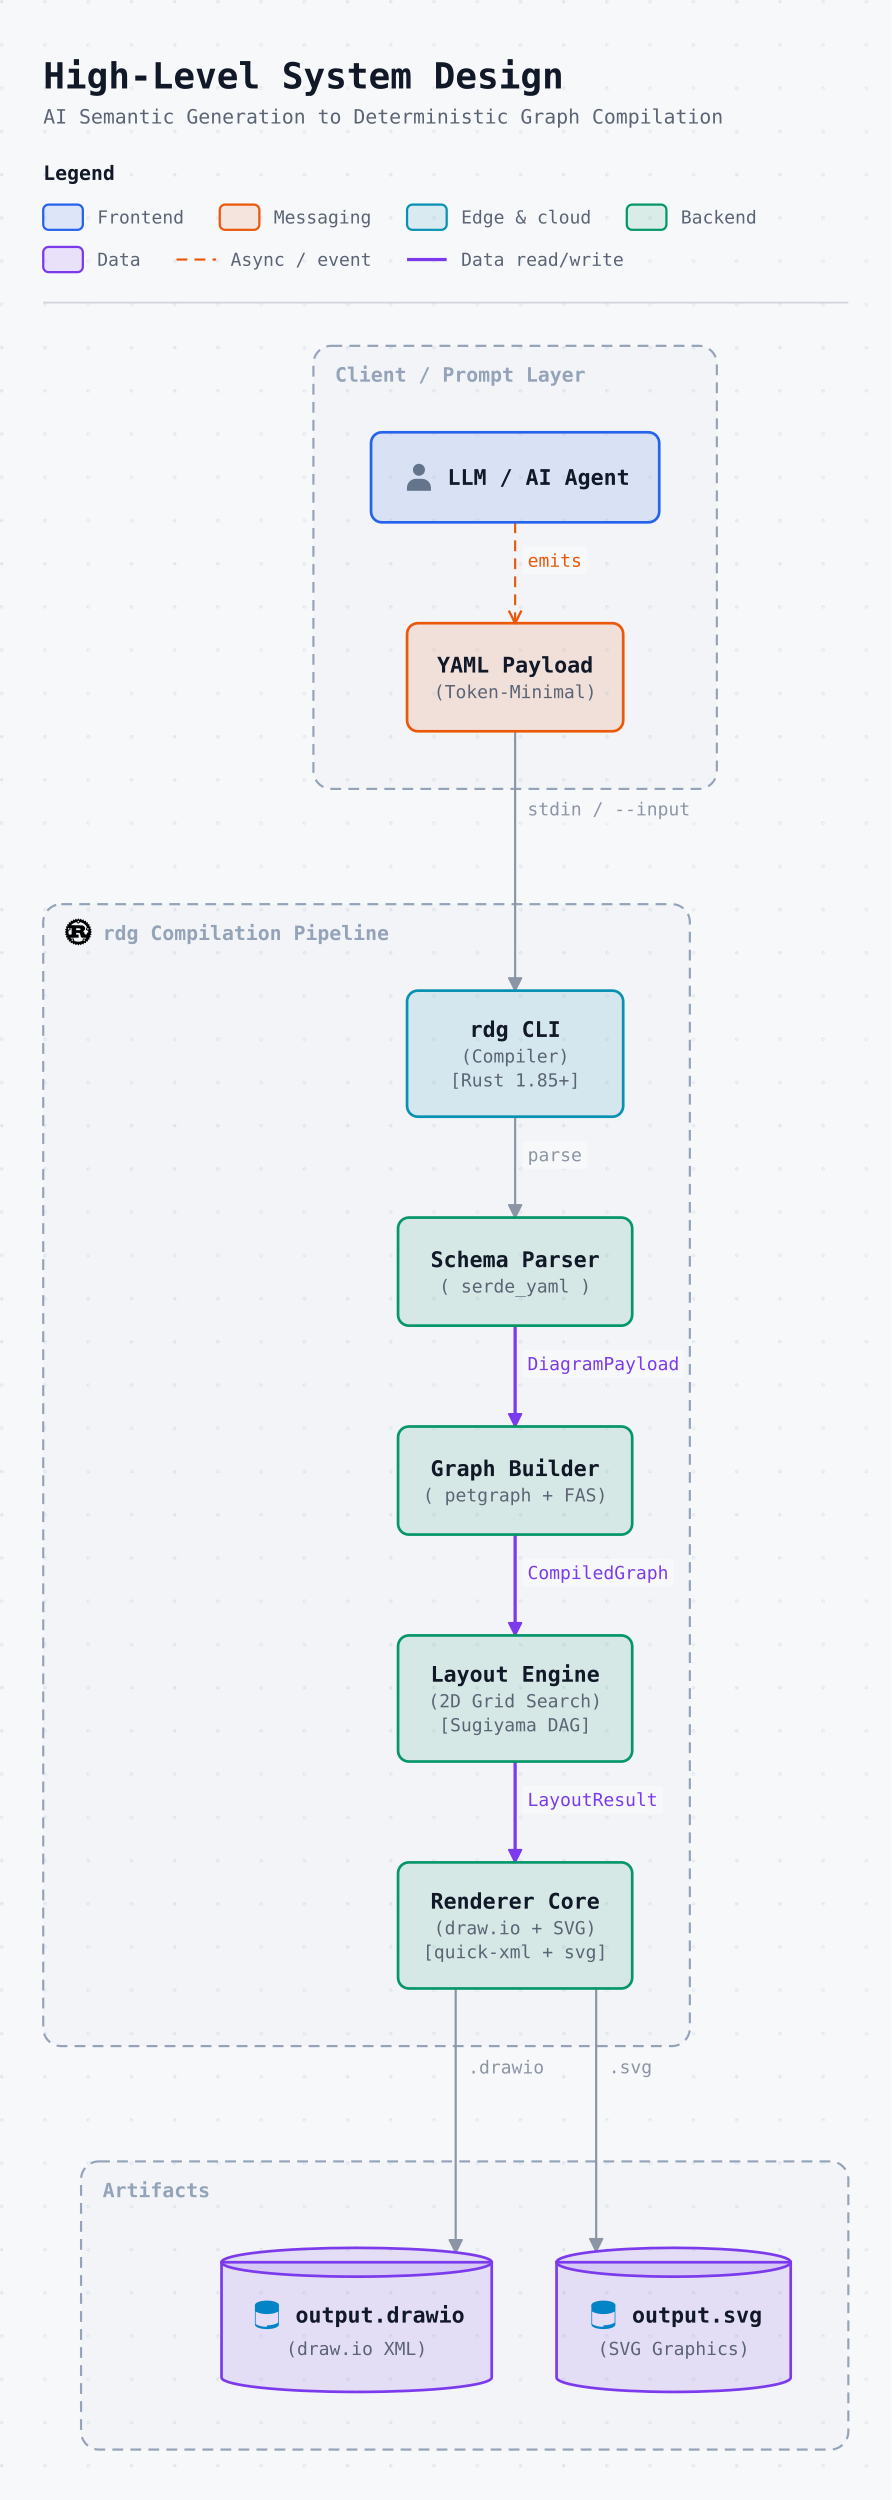
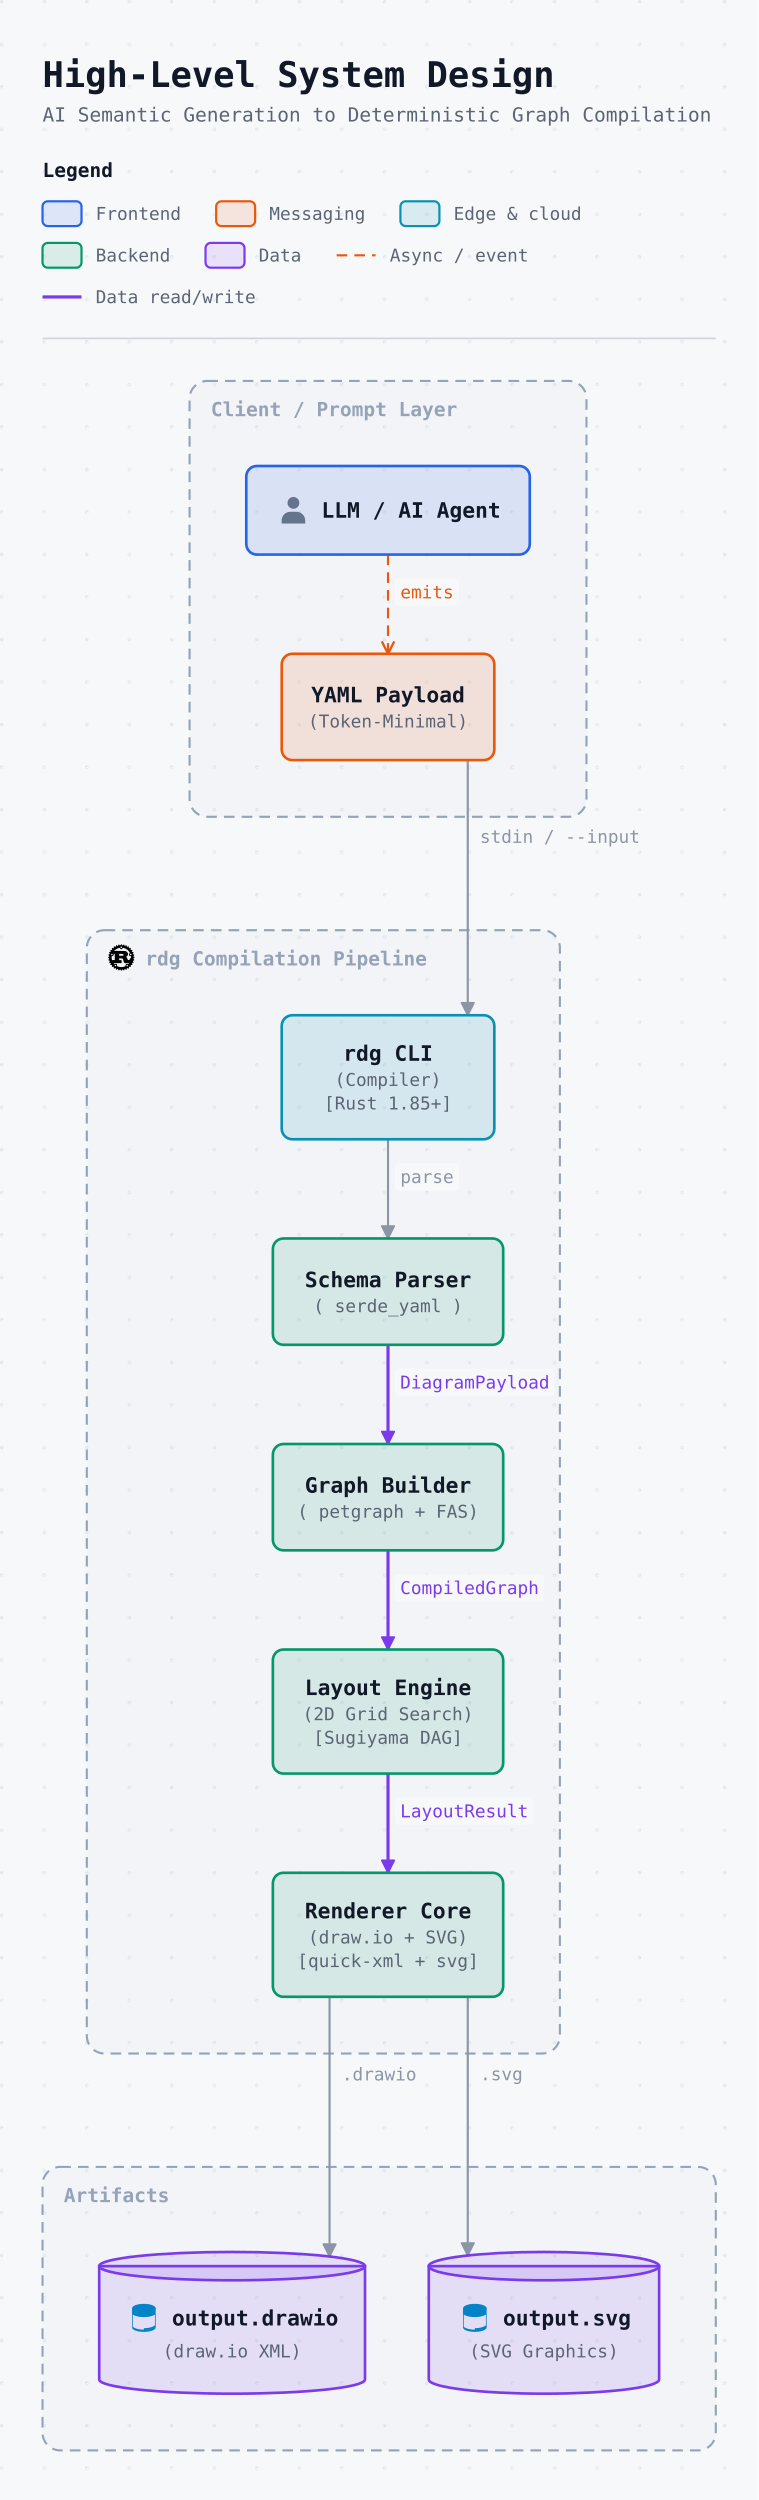
- <svg xmlns="http://www.w3.org/2000/svg" version="1.1" width="495" height="1388" viewBox="0 0 495 1388" font-family="JetBrains Mono, ui-monospace, SFMono-Regular, Menlo, Consolas, monospace">
+ <svg xmlns="http://www.w3.org/2000/svg" version="1.1" width="428" height="1411" viewBox="0 0 428 1411" font-family="JetBrains Mono, ui-monospace, SFMono-Regular, Menlo, Consolas, monospace">
  <defs>
    <pattern id="canvas-grid" width="24" height="24" patternUnits="userSpaceOnUse">
      <circle cx="1" cy="1" r="1" fill="#e3e7ed" />
    </pattern>
    <marker id="marker-arrow-2" viewBox="-1 -1 9 9" refX="7" refY="3.5" markerWidth="9" markerHeight="9" markerUnits="userSpaceOnUse" orient="auto-start-reverse">
      <path d="M0 0 L7 3.5 L0 7 Z" fill="#7c3aed" stroke="#7c3aed" stroke-width="1" stroke-linejoin="round" />
    </marker>
    <marker id="marker-arrow-1" viewBox="-1 -1 9 9" refX="7" refY="3.5" markerWidth="9" markerHeight="9" markerUnits="userSpaceOnUse" orient="auto-start-reverse">
      <path d="M0 0 L7 3.5 L0 7 Z" fill="#8b95a5" stroke="#8b95a5" stroke-width="1" stroke-linejoin="round" />
    </marker>
    <marker id="marker-open-0" viewBox="-1 -1 9 9" refX="7" refY="3.5" markerWidth="9" markerHeight="9" markerUnits="userSpaceOnUse" orient="auto-start-reverse">
      <path d="M0 0 L7 3.5 L0 7" fill="none" stroke="#ea580c" stroke-width="1.3" stroke-linejoin="round" />
    </marker>
  </defs>
  <rect width="100%" height="100%" fill="#f7f8fa" />
  <rect width="100%" height="100%" fill="url(#canvas-grid)" />
  <text x="24.0" y="49.1" text-anchor="start" font-size="20" font-weight="bold" fill="#111827">High-Level System Design</text>
  <text x="24.0" y="68.6" text-anchor="start" font-size="11" fill="#5b6474">AI Semantic Generation to Deterministic Graph Compilation</text>
-   <rect x="174.0" y="192.0" width="224.0" height="246.0" rx="10.0" fill="#94a3b8" fill-opacity="0.050" stroke="#94a3b8" stroke-width="1.2" stroke-dasharray="6 4" />
-   <text x="186.0" y="211.9" font-size="11" font-weight="bold" fill="#94a3b8">Client / Prompt Layer</text>
-   <rect x="24.0" y="502.0" width="359.0" height="634.0" rx="10.0" fill="#94a3b8" fill-opacity="0.050" stroke="#94a3b8" stroke-width="1.2" stroke-dasharray="6 4" />
-   <svg class="node-tech-icon" x="36.0" y="509.9" width="15.0" height="15.0" viewBox="0 0 128 128" preserveAspectRatio="xMidYMid meet">
+   <rect x="107.0" y="215.0" width="224.0" height="246.0" rx="10.0" fill="#94a3b8" fill-opacity="0.050" stroke="#94a3b8" stroke-width="1.2" stroke-dasharray="6 4" />
+   <text x="119.0" y="234.9" font-size="11" font-weight="bold" fill="#94a3b8">Client / Prompt Layer</text>
+   <rect x="49.0" y="525.0" width="267.0" height="634.0" rx="10.0" fill="#94a3b8" fill-opacity="0.050" stroke="#94a3b8" stroke-width="1.2" stroke-dasharray="6 4" />
+   <svg class="node-tech-icon" x="61.0" y="532.9" width="15.0" height="15.0" viewBox="0 0 128 128" preserveAspectRatio="xMidYMid meet">
    <path d="M62.96.242c-.232.135-1.203 1.528-2.16 3.097-2.4 3.94-2.426 3.942-5.65.55-2.098-2.208-2.605-2.612-3.28-2.607-.44.002-.995.152-1.235.332-.24.18-.916 1.612-1.504 3.183-1.346 3.6-1.41 3.715-2.156 3.86-.46.086-1.343-.407-3.463-1.929-1.565-1.125-3.1-2.045-3.411-2.045-1.291 0-1.655.706-2.27 4.4-.78 4.697-.754 4.681-4.988 2.758-1.71-.776-3.33-1.41-3.603-1.41-.274 0-.792.293-1.15.652-.652.652-.653.655-.475 4.246l.178 3.595-.68.364c-.602.322-1.017.283-3.684-.348-3.48-.822-4.216-.8-4.92.15l-.516.693.692 2.964c.38 1.63.745 3.2.814 3.487.067.287-.05.746-.26 1.02-.348.448-.717.49-3.94.44-5.452-.086-5.761.382-3.51 5.3.718 1.56 1.305 2.98 1.305 3.15 0 .898-.717 1.224-3.794 1.727-1.722.28-3.218.51-3.326.51-.107 0-.43.235-.717.522-.937.936-.671 1.816 1.453 4.814 2.646 3.735 2.642 3.75-1.73 5.421-4.971 1.902-5.072 2.37-1.287 5.96 3.525 3.344 3.53 3.295-.461 5.804C.208 62.8.162 62.846.085 63.876c-.093 1.253-.071 1.275 3.538 3.48 3.57 2.18 3.57 2.246.067 5.56C-.078 76.48.038 77 5.013 78.877c4.347 1.64 4.353 1.66 1.702 5.394-1.502 2.117-1.981 3-1.981 3.653 0 1.223.637 1.535 4.44 2.174 3.206.54 3.92.857 3.92 1.741 0 .182-.588 1.612-1.307 3.177-2.236 4.87-1.981 5.275 3.31 5.275 4.93 0 4.799-.15 3.737 4.294-.8 3.35-.813 3.992-.088 4.715.554.556 1.6.494 4.87-.289 2.499-.596 2.937-.637 3.516-.328l.66.354-.177 3.594c-.178 3.593-.177 3.595.475 4.248.358.36.884.652 1.165.652.282 0 1.903-.63 3.604-1.404 4.22-1.916 4.194-1.932 4.973 2.75.617 3.711.977 4.4 2.294 4.4.327 0 1.83-.88 3.34-1.958 2.654-1.893 3.342-2.19 4.049-1.74.182.115.89 1.67 1.572 3.455 1.003 2.625 1.37 3.31 1.929 3.576 1.062.51 1.72.1 4.218-2.62 3.016-3.286 3.14-3.27 5.602.72 2.72 4.406 3.424 4.396 6.212-.089 2.402-3.864 2.374-3.862 5.621-.47 2.157 2.25 2.616 2.61 3.343 2.61.464 0 1.019-.175 1.23-.388.214-.213.92-1.786 1.568-3.496.649-1.71 1.321-3.2 1.495-3.31.687-.436 1.398-.13 4.048 1.752 1.56 1.108 3.028 1.96 3.377 1.96 1.296 0 1.764-.92 2.302-4.535.46-3.082.554-3.378 1.16-3.685.596-.302.954-.2 3.75 1.07 1.701.77 3.323 1.402 3.604 1.402.282 0 .816-.302 1.184-.672l.672-.67-.184-3.448c-.177-3.29-.16-3.468.364-3.943.54-.488.596-.486 3.615.204 3.656.835 4.338.857 5.025.17.671-.67.664-.818-.254-4.69-1.03-4.346-1.168-4.19 3.78-4.19 3.374 0 3.75-.049 4.18-.523.718-.793.547-1.702-.896-4.779-.729-1.55-1.32-2.96-1.315-3.135.024-.914.743-1.227 4.065-1.767 2.033-.329 3.553-.71 3.829-.96.923-.833.584-1.918-1.523-4.873-2.642-3.703-2.63-3.738 1.599-5.297 5.064-1.866 5.209-2.488 1.419-6.09-3.51-3.335-3.512-3.317.333-5.677 4.648-2.853 4.655-3.496.082-6.335-3.933-2.44-3.93-2.406-.405-5.753 3.78-3.593 3.678-4.063-1.295-5.965-4.388-1.679-4.402-1.72-1.735-5.38 1.588-2.18 1.982-2.903 1.982-3.65 0-1.306-.586-1.598-4.436-2.22-3.216-.52-3.924-.835-3.924-1.75 0-.174.588-1.574 1.307-3.113 1.406-3.013 1.604-4.22.808-4.94-.428-.387-1-.443-4.067-.392-3.208.054-3.618.008-4.063-.439-.486-.488-.48-.557.278-3.725.931-3.88.935-3.975.17-4.694-.777-.73-1.262-.718-4.826.121-2.597.612-3.027.653-3.617.337l-.67-.36.185-3.582.186-3.58-.67-.67c-.369-.37-.891-.67-1.163-.67-.27 0-1.884.64-3.583 1.421-2.838 1.306-3.143 1.393-3.757 1.072-.612-.32-.714-.637-1.237-3.829-.603-3.693-.977-4.412-2.288-4.412-.311 0-1.853.925-3.426 2.055-2.584 1.856-2.93 2.032-3.574 1.807-.533-.186-.843-.59-1.221-1.599-.28-.742-.817-2.172-1.194-3.177-.762-2.028-1.187-2.482-2.328-2.482-.637 0-1.213.458-3.28 2.604-3.25 3.375-3.261 3.374-5.65-.545C66.073 1.78 65.075.382 64.81.24c-.597-.32-1.3-.32-1.85.002m2.96 11.798c2.83 2.014 1.326 6.75-2.144 6.75-3.368 0-5.064-4.057-2.66-6.36 1.358-1.3 3.304-1.459 4.805-.39m-3.558 12.507c1.855.705 2.616.282 6.852-3.8l3.182-3.07 1.347.18c4.225.56 12.627 4.25 17.455 7.666 4.436 3.14 10.332 9.534 12.845 13.93l.537.942-2.38 5.364c-1.31 2.95-2.382 5.673-2.382 6.053 0 .878.576 2.267 1.13 2.726.234.195 2.457 1.265 4.939 2.378l4.51 2.025.178 1.148c.23 1.495.26 5.167.052 6.21l-.163.816h-2.575c-2.987 0-2.756-.267-2.918 3.396-.118 2.656-.76 4.124-2.22 5.075-2.377 1.551-6.304 1.27-7.97-.57-.255-.284-.752-1.705-1.105-3.16-1.03-4.254-2.413-6.64-5.193-8.965-.878-.733-1.595-1.418-1.595-1.522 0-.102.965-.915 2.145-1.803 4.298-3.24 6.77-7.012 7.04-10.747.519-7.126-5.158-13.767-13.602-15.92-2.002-.51-2.857-.526-27.624-.526-14.057 0-25.56-.092-25.56-.204 0-.263 3.125-3.295 4.965-4.816 5.054-4.178 11.618-7.465 18.417-9.22l2.35-.61 3.34 3.387c1.839 1.863 3.64 3.5 4.003 3.637M20.3 46.34c1.539 1.008 2.17 3.54 1.26 5.062-1.405 2.356-4.966 2.455-6.373.178-2.046-3.309 1.895-7.349 5.113-5.24m90.672.13c4.026 2.454.906 8.493-3.404 6.586-2.877-1.273-2.97-5.206-.155-6.64 1.174-.6 2.523-.579 3.56.053M32.163 61.5v15.02h-13.28l-.526-2.285c-1.036-4.5-1.472-9.156-1.211-12.969l.182-2.679 4.565-2.047c2.864-1.283 4.706-2.262 4.943-2.625 1.038-1.584.94-2.715-.518-5.933l-.68-1.502h6.523V61.5M70.39 47.132c2.843.74 4.345 2.245 4.349 4.355.002 1.55-.765 2.52-2.67 3.38-1.348.61-1.562.625-10.063.708l-8.686.084v-8.92h7.782c6.078 0 8.112.086 9.288.393m-2.934 21.554c1.41.392 3.076 1.616 3.93 2.888.898 1.337 1.423 3.076 2.667 8.836 1.05 4.87 1.727 6.46 3.62 8.532 2.345 2.566 1.8 2.466 13.514 2.466 5.61 0 10.198.09 10.198.2 0 .197-3.863 4.764-4.03 4.764-.048 0-2.066-.422-4.484-.939-6.829-1.458-7.075-1.287-8.642 6.032l-1.008 4.702-.91.448c-1.518.75-6.453 2.292-9.01 2.82-4.228.87-8.828 1.162-12.871.821-6.893-.585-16.02-3.259-16.377-4.8-.075-.327-.535-2.443-1.018-4.704-.485-2.26-1.074-4.404-1.31-4.764-1.13-1.724-2.318-1.83-7.547-.674-1.98.44-3.708.796-3.84.796-.248 0-3.923-4.249-3.923-4.535 0-.09 8.728-.194 19.396-.23l19.395-.066.07-6.89c.05-4.865-.018-6.997-.23-7.25-.234-.284-1.485-.358-6.011-.358H53.32v-8.36l6.597.001c3.626.002 7.02.12 7.539.264M37.57 100.02c3.084 1.88 1.605 6.804-2.043 6.8-3.74 0-5.127-4.88-1.94-6.826 1.055-.643 2.908-.63 3.983.026m56.48.206c1.512 1.108 2.015 3.413 1.079 4.95-2.46 4.034-8.612.827-6.557-3.419 1.01-2.085 3.695-2.837 5.478-1.53" />
  </svg>
-   <text x="57.0" y="521.9" font-size="11" font-weight="bold" fill="#94a3b8">rdg Compilation Pipeline</text>
-   <rect x="45.0" y="1200.0" width="426.0" height="160.0" rx="10.0" fill="#94a3b8" fill-opacity="0.050" stroke="#94a3b8" stroke-width="1.2" stroke-dasharray="6 4" />
-   <text x="57.0" y="1219.9" font-size="11" font-weight="bold" fill="#94a3b8">Artifacts</text>
-   <path d="M 286.0 290.0 L 286.0 346.0" fill="none" stroke="#ea580c" stroke-width="1.2" stroke-dasharray="6 4" marker-end="url(#marker-open-0)" />
-   <path d="M 286.0 406.0 L 286.0 550.0" fill="none" stroke="#8b95a5" stroke-width="1.2" marker-end="url(#marker-arrow-1)" />
-   <path d="M 286.0 620.0 L 286.0 676.0" fill="none" stroke="#8b95a5" stroke-width="1.2" marker-end="url(#marker-arrow-1)" />
-   <path d="M 286.0 736.0 L 286.0 792.0" fill="none" stroke="#7c3aed" stroke-width="1.8" marker-end="url(#marker-arrow-2)" />
-   <path d="M 286.0 852.0 L 286.0 908.0" fill="none" stroke="#7c3aed" stroke-width="1.8" marker-end="url(#marker-arrow-2)" />
-   <path d="M 286.0 978.0 L 286.0 1034.0" fill="none" stroke="#7c3aed" stroke-width="1.8" marker-end="url(#marker-arrow-2)" />
-   <path d="M 253.0 1104.0 L 253.0 1250.6" fill="none" stroke="#8b95a5" stroke-width="1.2" marker-end="url(#marker-arrow-1)" />
-   <path d="M 331.0 1104.0 L 331.0 1250.0" fill="none" stroke="#8b95a5" stroke-width="1.2" marker-end="url(#marker-arrow-1)" />
-   <rect fill="#2563eb" fill-opacity="0.122" stroke="#2563eb" stroke-width="1.5" x="206.0" y="240.0" width="160.0" height="50.0" rx="6.0" />
-   <svg class="node-tech-icon" x="222.6" y="255.0" width="20.0" height="20.0" viewBox="0 0 24 24" preserveAspectRatio="xMidYMid meet">
+   <text x="82.0" y="544.9" font-size="11" font-weight="bold" fill="#94a3b8">rdg Compilation Pipeline</text>
+   <rect x="24.0" y="1223.0" width="380.0" height="160.0" rx="10.0" fill="#94a3b8" fill-opacity="0.050" stroke="#94a3b8" stroke-width="1.2" stroke-dasharray="6 4" />
+   <text x="36.0" y="1242.9" font-size="11" font-weight="bold" fill="#94a3b8">Artifacts</text>
+   <path d="M 219.0 313.0 L 219.0 369.0" fill="none" stroke="#ea580c" stroke-width="1.2" stroke-dasharray="6 4" marker-end="url(#marker-open-0)" />
+   <path d="M 264.0 429.0 L 264.0 573.0" fill="none" stroke="#8b95a5" stroke-width="1.2" marker-end="url(#marker-arrow-1)" />
+   <path d="M 219.0 643.0 L 219.0 699.0" fill="none" stroke="#8b95a5" stroke-width="1.2" marker-end="url(#marker-arrow-1)" />
+   <path d="M 219.0 759.0 L 219.0 815.0" fill="none" stroke="#7c3aed" stroke-width="1.8" marker-end="url(#marker-arrow-2)" />
+   <path d="M 219.0 875.0 L 219.0 931.0" fill="none" stroke="#7c3aed" stroke-width="1.8" marker-end="url(#marker-arrow-2)" />
+   <path d="M 219.0 1001.0 L 219.0 1057.0" fill="none" stroke="#7c3aed" stroke-width="1.8" marker-end="url(#marker-arrow-2)" />
+   <path d="M 186.0 1127.0 L 186.0 1273.6" fill="none" stroke="#8b95a5" stroke-width="1.2" marker-end="url(#marker-arrow-1)" />
+   <path d="M 264.0 1127.0 L 264.0 1273.0" fill="none" stroke="#8b95a5" stroke-width="1.2" marker-end="url(#marker-arrow-1)" />
+   <rect fill="#2563eb" fill-opacity="0.122" stroke="#2563eb" stroke-width="1.5" x="139.0" y="263.0" width="160.0" height="50.0" rx="6.0" />
+   <svg class="node-tech-icon" x="155.6" y="278.0" width="20.0" height="20.0" viewBox="0 0 24 24" preserveAspectRatio="xMidYMid meet">
    <g>
      <circle cx="12" cy="7" r="4" fill="#64748b" />
      <path fill="#64748b" d="M4 21v-2a6 6 0 0 1 6-6h4a6 6 0 0 1 6 6v2H4z" />
    </g>
  </svg>
-   <text x="299.0" y="269.2" text-anchor="middle" font-size="12" font-weight="bold" fill="#111827">
+   <text x="232.0" y="292.2" text-anchor="middle" font-size="12" font-weight="bold" fill="#111827">
    <tspan>LLM / AI Agent</tspan>
  </text>
-   <rect fill="#ea580c" fill-opacity="0.122" stroke="#ea580c" stroke-width="1.5" x="226.0" y="346.0" width="120.0" height="60.0" rx="6.0" />
-   <text x="286.0" y="373.4" text-anchor="middle" font-size="12" font-weight="bold" fill="#111827">
+   <rect fill="#ea580c" fill-opacity="0.122" stroke="#ea580c" stroke-width="1.5" x="159.0" y="369.0" width="120.0" height="60.0" rx="6.0" />
+   <text x="219.0" y="396.4" text-anchor="middle" font-size="12" font-weight="bold" fill="#111827">
    <tspan>YAML Payload</tspan>
  </text>
-   <text x="286.0" y="387.6" text-anchor="middle" font-size="10" font-weight="normal" fill="#5b6474">
+   <text x="219.0" y="410.6" text-anchor="middle" font-size="10" font-weight="normal" fill="#5b6474">
    <tspan>(Token-Minimal)</tspan>
  </text>
-   <rect fill="#0891b2" fill-opacity="0.122" stroke="#0891b2" stroke-width="1.5" x="226.0" y="550.0" width="120.0" height="70.0" rx="6.0" />
-   <text x="286.0" y="575.7" text-anchor="middle" font-size="12" font-weight="bold" fill="#111827">
+   <rect fill="#0891b2" fill-opacity="0.122" stroke="#0891b2" stroke-width="1.5" x="159.0" y="573.0" width="120.0" height="70.0" rx="6.0" />
+   <text x="219.0" y="598.7" text-anchor="middle" font-size="12" font-weight="bold" fill="#111827">
    <tspan font-family="JetBrains Mono, ui-monospace, Menlo, monospace">rdg</tspan>
    <tspan> CLI</tspan>
  </text>
-   <text x="286.0" y="589.9" text-anchor="middle" font-size="10" font-weight="normal" fill="#5b6474">
+   <text x="219.0" y="612.9" text-anchor="middle" font-size="10" font-weight="normal" fill="#5b6474">
    <tspan>(Compiler)</tspan>
  </text>
-   <text x="286.0" y="603.2" text-anchor="middle" font-size="10" fill="#5b6474">[Rust 1.85+]</text>
-   <rect fill="#059669" fill-opacity="0.122" stroke="#059669" stroke-width="1.5" x="221.0" y="676.0" width="130.0" height="60.0" rx="6.0" />
-   <text x="286.0" y="703.5" text-anchor="middle" font-size="12" font-weight="bold" fill="#111827">
+   <text x="219.0" y="626.2" text-anchor="middle" font-size="10" fill="#5b6474">[Rust 1.85+]</text>
+   <rect fill="#059669" fill-opacity="0.122" stroke="#059669" stroke-width="1.5" x="154.0" y="699.0" width="130.0" height="60.0" rx="6.0" />
+   <text x="219.0" y="726.5" text-anchor="middle" font-size="12" font-weight="bold" fill="#111827">
    <tspan>Schema Parser</tspan>
  </text>
-   <text x="286.0" y="717.6" text-anchor="middle" font-size="10" font-weight="normal" fill="#5b6474">
+   <text x="219.0" y="740.6" text-anchor="middle" font-size="10" font-weight="normal" fill="#5b6474">
    <tspan>(</tspan>
    <tspan font-family="JetBrains Mono, ui-monospace, Menlo, monospace">serde_yaml</tspan>
    <tspan>)</tspan>
  </text>
-   <rect fill="#059669" fill-opacity="0.122" stroke="#059669" stroke-width="1.5" x="221.0" y="792.0" width="130.0" height="60.0" rx="6.0" />
-   <text x="286.0" y="819.5" text-anchor="middle" font-size="12" font-weight="bold" fill="#111827">
+   <rect fill="#059669" fill-opacity="0.122" stroke="#059669" stroke-width="1.5" x="154.0" y="815.0" width="130.0" height="60.0" rx="6.0" />
+   <text x="219.0" y="842.5" text-anchor="middle" font-size="12" font-weight="bold" fill="#111827">
    <tspan>Graph Builder</tspan>
  </text>
-   <text x="286.0" y="833.6" text-anchor="middle" font-size="10" font-weight="normal" fill="#5b6474">
+   <text x="219.0" y="856.6" text-anchor="middle" font-size="10" font-weight="normal" fill="#5b6474">
    <tspan>(</tspan>
    <tspan font-family="JetBrains Mono, ui-monospace, Menlo, monospace">petgraph</tspan>
    <tspan> + FAS)</tspan>
  </text>
-   <rect fill="#059669" fill-opacity="0.122" stroke="#059669" stroke-width="1.5" x="221.0" y="908.0" width="130.0" height="70.0" rx="6.0" />
-   <text x="286.0" y="933.7" text-anchor="middle" font-size="12" font-weight="bold" fill="#111827">
+   <rect fill="#059669" fill-opacity="0.122" stroke="#059669" stroke-width="1.5" x="154.0" y="931.0" width="130.0" height="70.0" rx="6.0" />
+   <text x="219.0" y="956.7" text-anchor="middle" font-size="12" font-weight="bold" fill="#111827">
    <tspan>Layout Engine</tspan>
  </text>
-   <text x="286.0" y="947.9" text-anchor="middle" font-size="10" font-weight="normal" fill="#5b6474">
+   <text x="219.0" y="970.9" text-anchor="middle" font-size="10" font-weight="normal" fill="#5b6474">
    <tspan>(2D Grid Search)</tspan>
  </text>
-   <text x="286.0" y="961.2" text-anchor="middle" font-size="10" fill="#5b6474">[Sugiyama DAG]</text>
-   <rect fill="#059669" fill-opacity="0.122" stroke="#059669" stroke-width="1.5" x="221.0" y="1034.0" width="130.0" height="70.0" rx="6.0" />
-   <text x="286.0" y="1059.7" text-anchor="middle" font-size="12" font-weight="bold" fill="#111827">
+   <text x="219.0" y="984.2" text-anchor="middle" font-size="10" fill="#5b6474">[Sugiyama DAG]</text>
+   <rect fill="#059669" fill-opacity="0.122" stroke="#059669" stroke-width="1.5" x="154.0" y="1057.0" width="130.0" height="70.0" rx="6.0" />
+   <text x="219.0" y="1082.7" text-anchor="middle" font-size="12" font-weight="bold" fill="#111827">
    <tspan>Renderer Core</tspan>
  </text>
-   <text x="286.0" y="1073.9" text-anchor="middle" font-size="10" font-weight="normal" fill="#5b6474">
+   <text x="219.0" y="1096.9" text-anchor="middle" font-size="10" font-weight="normal" fill="#5b6474">
    <tspan>(draw.io + SVG)</tspan>
  </text>
-   <text x="286.0" y="1087.2" text-anchor="middle" font-size="10" fill="#5b6474">[quick-xml + svg]</text>
-   <path fill="#7c3aed" fill-opacity="0.122" stroke="#7c3aed" stroke-width="1.5" d="M 123.0 1256.0 L 123.0 1320.0 A 75.0 8.0 0 0 0 273.0 1320.0 L 273.0 1256.0 Z" />
-   <ellipse cx="198.0" cy="1256.0" rx="75.0" ry="8.0" fill="#7c3aed" fill-opacity="0.122" stroke="#7c3aed" stroke-width="1.5" />
-   <svg class="node-tech-icon" x="138.2" y="1275.2" width="20.0" height="20.0" viewBox="0 0 24 24" preserveAspectRatio="xMidYMid meet">
+   <text x="219.0" y="1110.2" text-anchor="middle" font-size="10" fill="#5b6474">[quick-xml + svg]</text>
+   <path fill="#7c3aed" fill-opacity="0.122" stroke="#7c3aed" stroke-width="1.5" d="M 56.0 1279.0 L 56.0 1343.0 A 75.0 8.0 0 0 0 206.0 1343.0 L 206.0 1279.0 Z" />
+   <ellipse cx="131.0" cy="1279.0" rx="75.0" ry="8.0" fill="#7c3aed" fill-opacity="0.122" stroke="#7c3aed" stroke-width="1.5" />
+   <svg class="node-tech-icon" x="71.2" y="1298.2" width="20.0" height="20.0" viewBox="0 0 24 24" preserveAspectRatio="xMidYMid meet">
    <g>
      <ellipse cx="12" cy="5.5" rx="8" ry="3" fill="#0284c7" />
      <path fill="#0284c7" d="M4 5.5v13c0 1.7 3.6 3 8 3s8-1.3 8-3v-13H4zm8 14.5c-3.5 0-6.5-.9-7.5-2V9.8c1.8 1.1 4.5 1.7 7.5 1.7s5.7-.6 7.5-1.7V17c-1 1.1-4 2-7.5 2z" />
    </g>
  </svg>
-   <text x="211.0" y="1289.5" text-anchor="middle" font-size="12" font-weight="bold" fill="#111827">
+   <text x="144.0" y="1312.5" text-anchor="middle" font-size="12" font-weight="bold" fill="#111827">
    <tspan font-family="JetBrains Mono, ui-monospace, Menlo, monospace">output.drawio</tspan>
  </text>
-   <text x="198.0" y="1307.5" text-anchor="middle" font-size="10" font-weight="normal" fill="#5b6474">
+   <text x="131.0" y="1330.5" text-anchor="middle" font-size="10" font-weight="normal" fill="#5b6474">
    <tspan>(draw.io XML)</tspan>
  </text>
-   <path fill="#7c3aed" fill-opacity="0.122" stroke="#7c3aed" stroke-width="1.5" d="M 309.0 1256.0 L 309.0 1320.0 A 65.0 8.0 0 0 0 439.0 1320.0 L 439.0 1256.0 Z" />
-   <ellipse cx="374.0" cy="1256.0" rx="65.0" ry="8.0" fill="#7c3aed" fill-opacity="0.122" stroke="#7c3aed" stroke-width="1.5" />
-   <svg class="node-tech-icon" x="325.0" y="1275.2" width="20.0" height="20.0" viewBox="0 0 24 24" preserveAspectRatio="xMidYMid meet">
+   <path fill="#7c3aed" fill-opacity="0.122" stroke="#7c3aed" stroke-width="1.5" d="M 242.0 1279.0 L 242.0 1343.0 A 65.0 8.0 0 0 0 372.0 1343.0 L 372.0 1279.0 Z" />
+   <ellipse cx="307.0" cy="1279.0" rx="65.0" ry="8.0" fill="#7c3aed" fill-opacity="0.122" stroke="#7c3aed" stroke-width="1.5" />
+   <svg class="node-tech-icon" x="258.0" y="1298.2" width="20.0" height="20.0" viewBox="0 0 24 24" preserveAspectRatio="xMidYMid meet">
    <g>
      <ellipse cx="12" cy="5.5" rx="8" ry="3" fill="#0284c7" />
      <path fill="#0284c7" d="M4 5.5v13c0 1.7 3.6 3 8 3s8-1.3 8-3v-13H4zm8 14.5c-3.5 0-6.5-.9-7.5-2V9.8c1.8 1.1 4.5 1.7 7.5 1.7s5.7-.6 7.5-1.7V17c-1 1.1-4 2-7.5 2z" />
    </g>
  </svg>
-   <text x="387.0" y="1289.5" text-anchor="middle" font-size="12" font-weight="bold" fill="#111827">
+   <text x="320.0" y="1312.5" text-anchor="middle" font-size="12" font-weight="bold" fill="#111827">
    <tspan font-family="JetBrains Mono, ui-monospace, Menlo, monospace">output.svg</tspan>
  </text>
-   <text x="374.0" y="1307.5" text-anchor="middle" font-size="10" font-weight="normal" fill="#5b6474">
+   <text x="307.0" y="1330.5" text-anchor="middle" font-size="10" font-weight="normal" fill="#5b6474">
    <tspan>(SVG Graphics)</tspan>
  </text>
-   <rect x="290.0" y="303.4" width="36.0" height="15.5" rx="2" fill="#f7f8fa" />
-   <text x="308.0" y="314.7" text-anchor="middle" font-size="10" fill="#ea580c">emits</text>
-   <rect x="290.0" y="441.4" width="96.0" height="15.5" rx="2" fill="#f7f8fa" />
-   <text x="338.0" y="452.7" text-anchor="middle" font-size="10" fill="#8b95a5">stdin / --input</text>
-   <rect x="290.0" y="633.5" width="36.0" height="15.5" rx="2" fill="#f7f8fa" />
-   <text x="308.0" y="644.7" text-anchor="middle" font-size="10" fill="#8b95a5">parse</text>
-   <rect x="290.0" y="749.5" width="90.0" height="15.5" rx="2" fill="#f7f8fa" />
-   <text x="335.0" y="760.7" text-anchor="middle" font-size="10" fill="#7c3aed">DiagramPayload</text>
-   <rect x="290.0" y="865.5" width="84.0" height="15.5" rx="2" fill="#f7f8fa" />
-   <text x="332.0" y="876.7" text-anchor="middle" font-size="10" fill="#7c3aed">CompiledGraph</text>
-   <rect x="290.0" y="991.5" width="78.0" height="15.5" rx="2" fill="#f7f8fa" />
-   <text x="329.0" y="1002.7" text-anchor="middle" font-size="10" fill="#7c3aed">LayoutResult</text>
-   <rect x="257.0" y="1140.0" width="48.0" height="15.5" rx="2" fill="#f7f8fa" />
-   <text x="281.0" y="1151.2" text-anchor="middle" font-size="10" fill="#8b95a5">.drawio</text>
-   <rect x="335.0" y="1139.9" width="30.0" height="15.5" rx="2" fill="#f7f8fa" />
-   <text x="350.0" y="1151.1" text-anchor="middle" font-size="10" fill="#8b95a5">.svg</text>
+   <rect x="223.0" y="326.4" width="36.0" height="15.5" rx="2" fill="#f7f8fa" />
+   <text x="241.0" y="337.7" text-anchor="middle" font-size="10" fill="#ea580c">emits</text>
+   <rect x="268.0" y="464.4" width="96.0" height="15.5" rx="2" fill="#f7f8fa" />
+   <text x="316.0" y="475.7" text-anchor="middle" font-size="10" fill="#8b95a5">stdin / --input</text>
+   <rect x="223.0" y="656.5" width="36.0" height="15.5" rx="2" fill="#f7f8fa" />
+   <text x="241.0" y="667.7" text-anchor="middle" font-size="10" fill="#8b95a5">parse</text>
+   <rect x="223.0" y="772.5" width="90.0" height="15.5" rx="2" fill="#f7f8fa" />
+   <text x="268.0" y="783.7" text-anchor="middle" font-size="10" fill="#7c3aed">DiagramPayload</text>
+   <rect x="223.0" y="888.5" width="84.0" height="15.5" rx="2" fill="#f7f8fa" />
+   <text x="265.0" y="899.7" text-anchor="middle" font-size="10" fill="#7c3aed">CompiledGraph</text>
+   <rect x="223.0" y="1014.5" width="78.0" height="15.5" rx="2" fill="#f7f8fa" />
+   <text x="262.0" y="1025.7" text-anchor="middle" font-size="10" fill="#7c3aed">LayoutResult</text>
+   <rect x="190.0" y="1163.0" width="48.0" height="15.5" rx="2" fill="#f7f8fa" />
+   <text x="214.0" y="1174.2" text-anchor="middle" font-size="10" fill="#8b95a5">.drawio</text>
+   <rect x="268.0" y="1162.9" width="30.0" height="15.5" rx="2" fill="#f7f8fa" />
+   <text x="283.0" y="1174.1" text-anchor="middle" font-size="10" fill="#8b95a5">.svg</text>
  <text x="24.0" y="99.9" font-size="11" font-weight="bold" fill="#111827">Legend</text>
  <rect x="24.0" y="113.6" width="22" height="14" rx="3" fill="#2563eb" fill-opacity="0.122" stroke="#2563eb" stroke-width="1.25" />
  <text x="54.0" y="124.1" font-size="10" fill="#5b6474">Frontend</text>
  <rect x="122.0" y="113.6" width="22" height="14" rx="3" fill="#ea580c" fill-opacity="0.122" stroke="#ea580c" stroke-width="1.25" />
  <text x="152.0" y="124.1" font-size="10" fill="#5b6474">Messaging</text>
  <rect x="226.0" y="113.6" width="22" height="14" rx="3" fill="#0891b2" fill-opacity="0.122" stroke="#0891b2" stroke-width="1.25" />
  <text x="256.0" y="124.1" font-size="10" fill="#5b6474">Edge &amp; cloud</text>
-   <rect x="348.0" y="113.6" width="22" height="14" rx="3" fill="#059669" fill-opacity="0.122" stroke="#059669" stroke-width="1.25" />
-   <text x="378.0" y="124.1" font-size="10" fill="#5b6474">Backend</text>
-   <rect x="24.0" y="137.1" width="22" height="14" rx="3" fill="#7c3aed" fill-opacity="0.122" stroke="#7c3aed" stroke-width="1.25" />
-   <text x="54.0" y="147.6" font-size="10" fill="#5b6474">Data</text>
-   <line x1="98.0" y1="144.1" x2="120.0" y2="144.1" stroke="#ea580c" stroke-width="1.2" stroke-dasharray="6 4" />
-   <text x="128.0" y="147.6" font-size="10" fill="#5b6474">Async / event</text>
-   <line x1="226.0" y1="144.1" x2="248.0" y2="144.1" stroke="#7c3aed" stroke-width="1.8" />
-   <text x="256.0" y="147.6" font-size="10" fill="#5b6474">Data read/write</text>
-   <line x1="24.0" y1="168.0" x2="471.0" y2="168.0" stroke="#d0d5de" stroke-width="1" />
+   <rect x="24.0" y="137.1" width="22" height="14" rx="3" fill="#059669" fill-opacity="0.122" stroke="#059669" stroke-width="1.25" />
+   <text x="54.0" y="147.6" font-size="10" fill="#5b6474">Backend</text>
+   <rect x="116.0" y="137.1" width="22" height="14" rx="3" fill="#7c3aed" fill-opacity="0.122" stroke="#7c3aed" stroke-width="1.25" />
+   <text x="146.0" y="147.6" font-size="10" fill="#5b6474">Data</text>
+   <line x1="190.0" y1="144.1" x2="212.0" y2="144.1" stroke="#ea580c" stroke-width="1.2" stroke-dasharray="6 4" />
+   <text x="220.0" y="147.6" font-size="10" fill="#5b6474">Async / event</text>
+   <line x1="24.0" y1="167.6" x2="46.0" y2="167.6" stroke="#7c3aed" stroke-width="1.8" />
+   <text x="54.0" y="171.1" font-size="10" fill="#5b6474">Data read/write</text>
+   <line x1="24.0" y1="191.0" x2="404.0" y2="191.0" stroke="#d0d5de" stroke-width="1" />
</svg>
